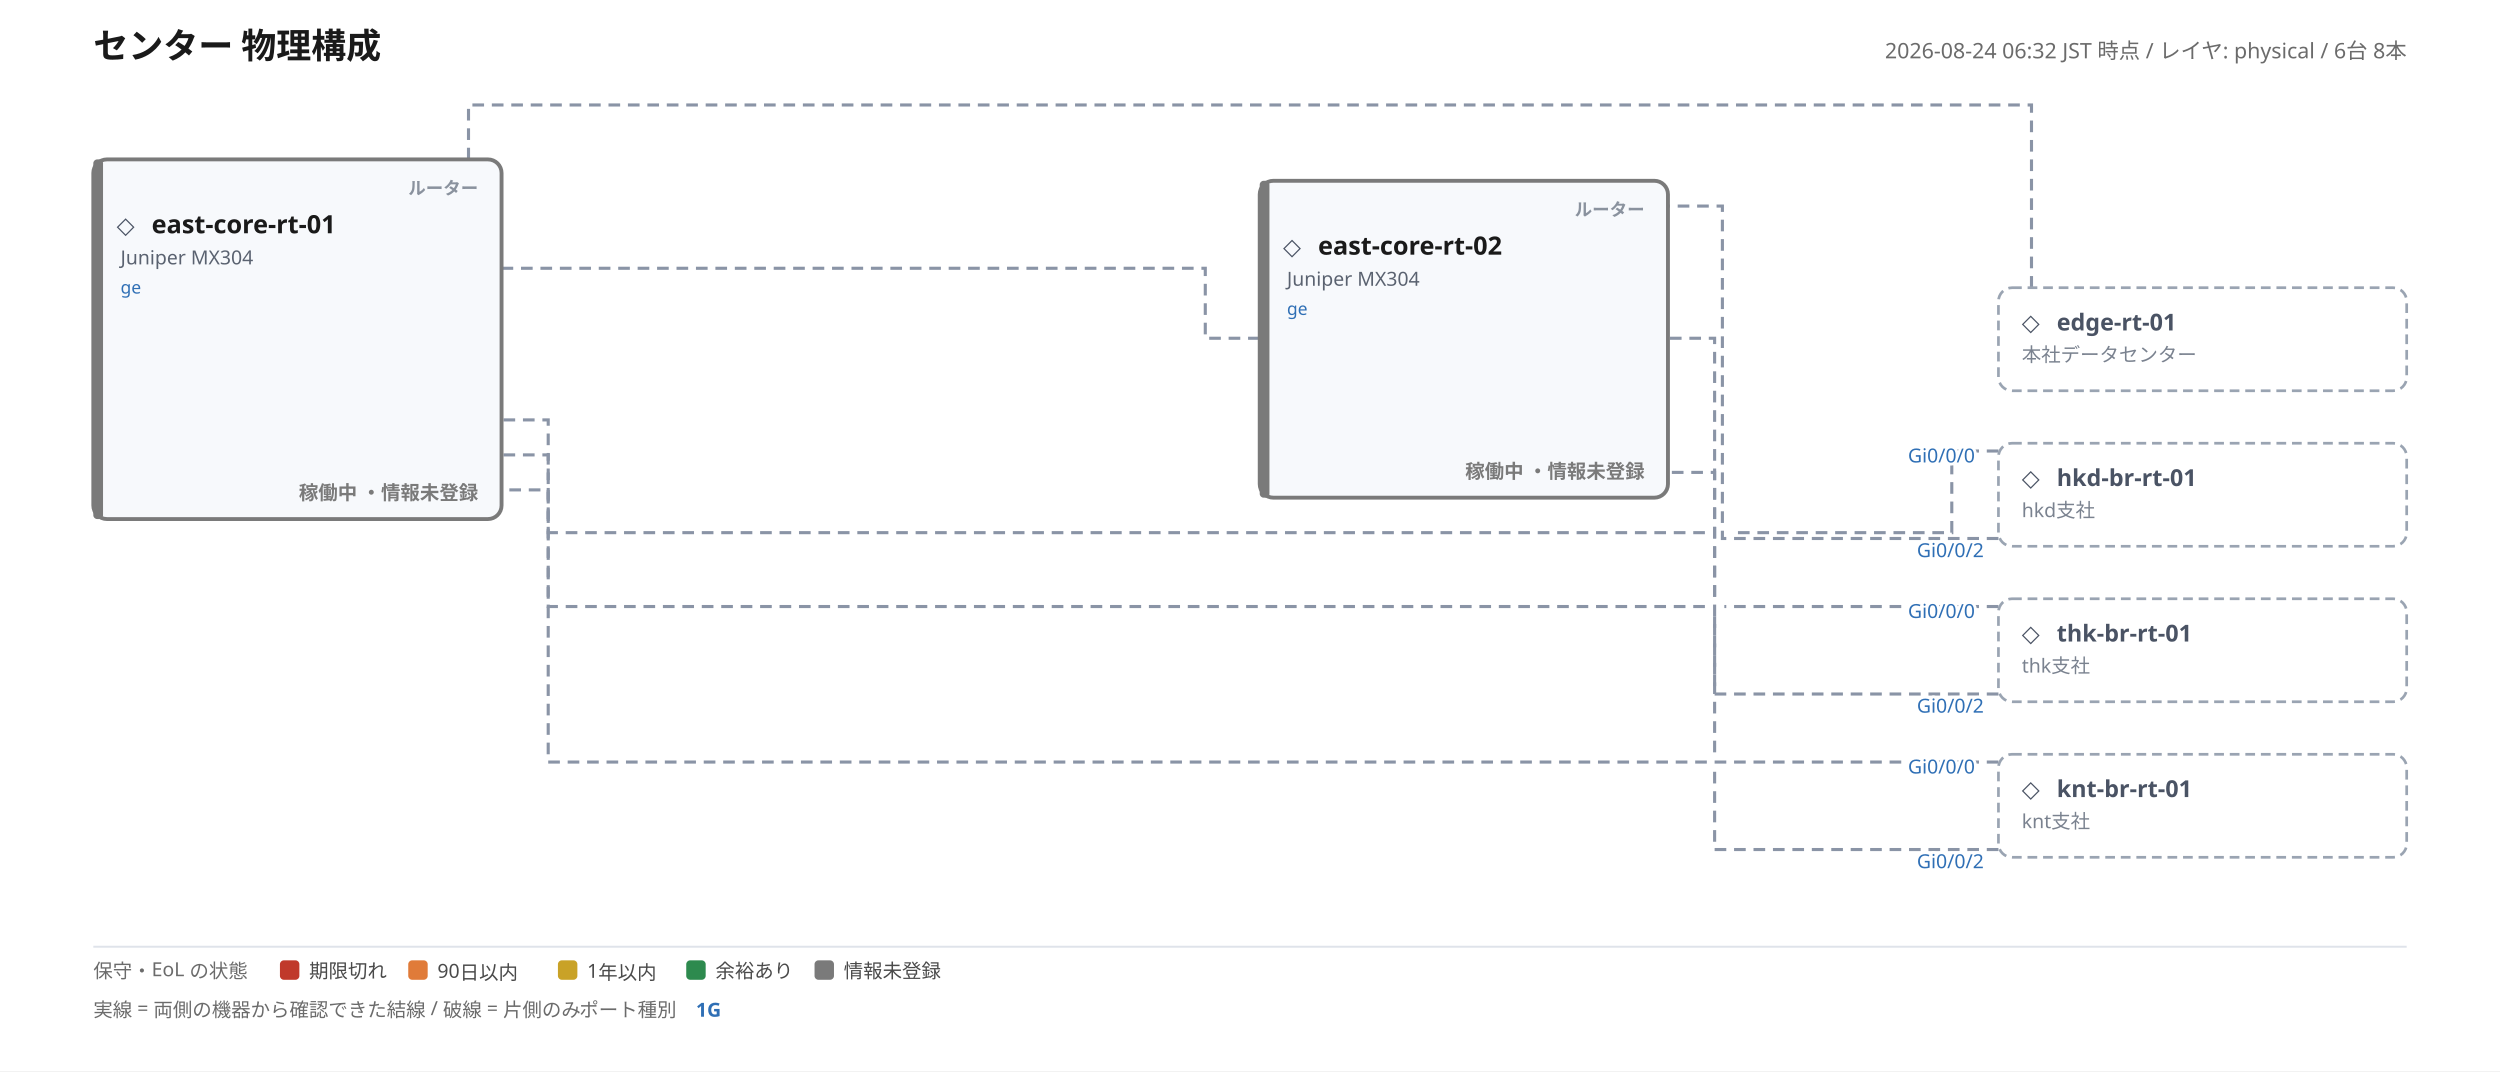
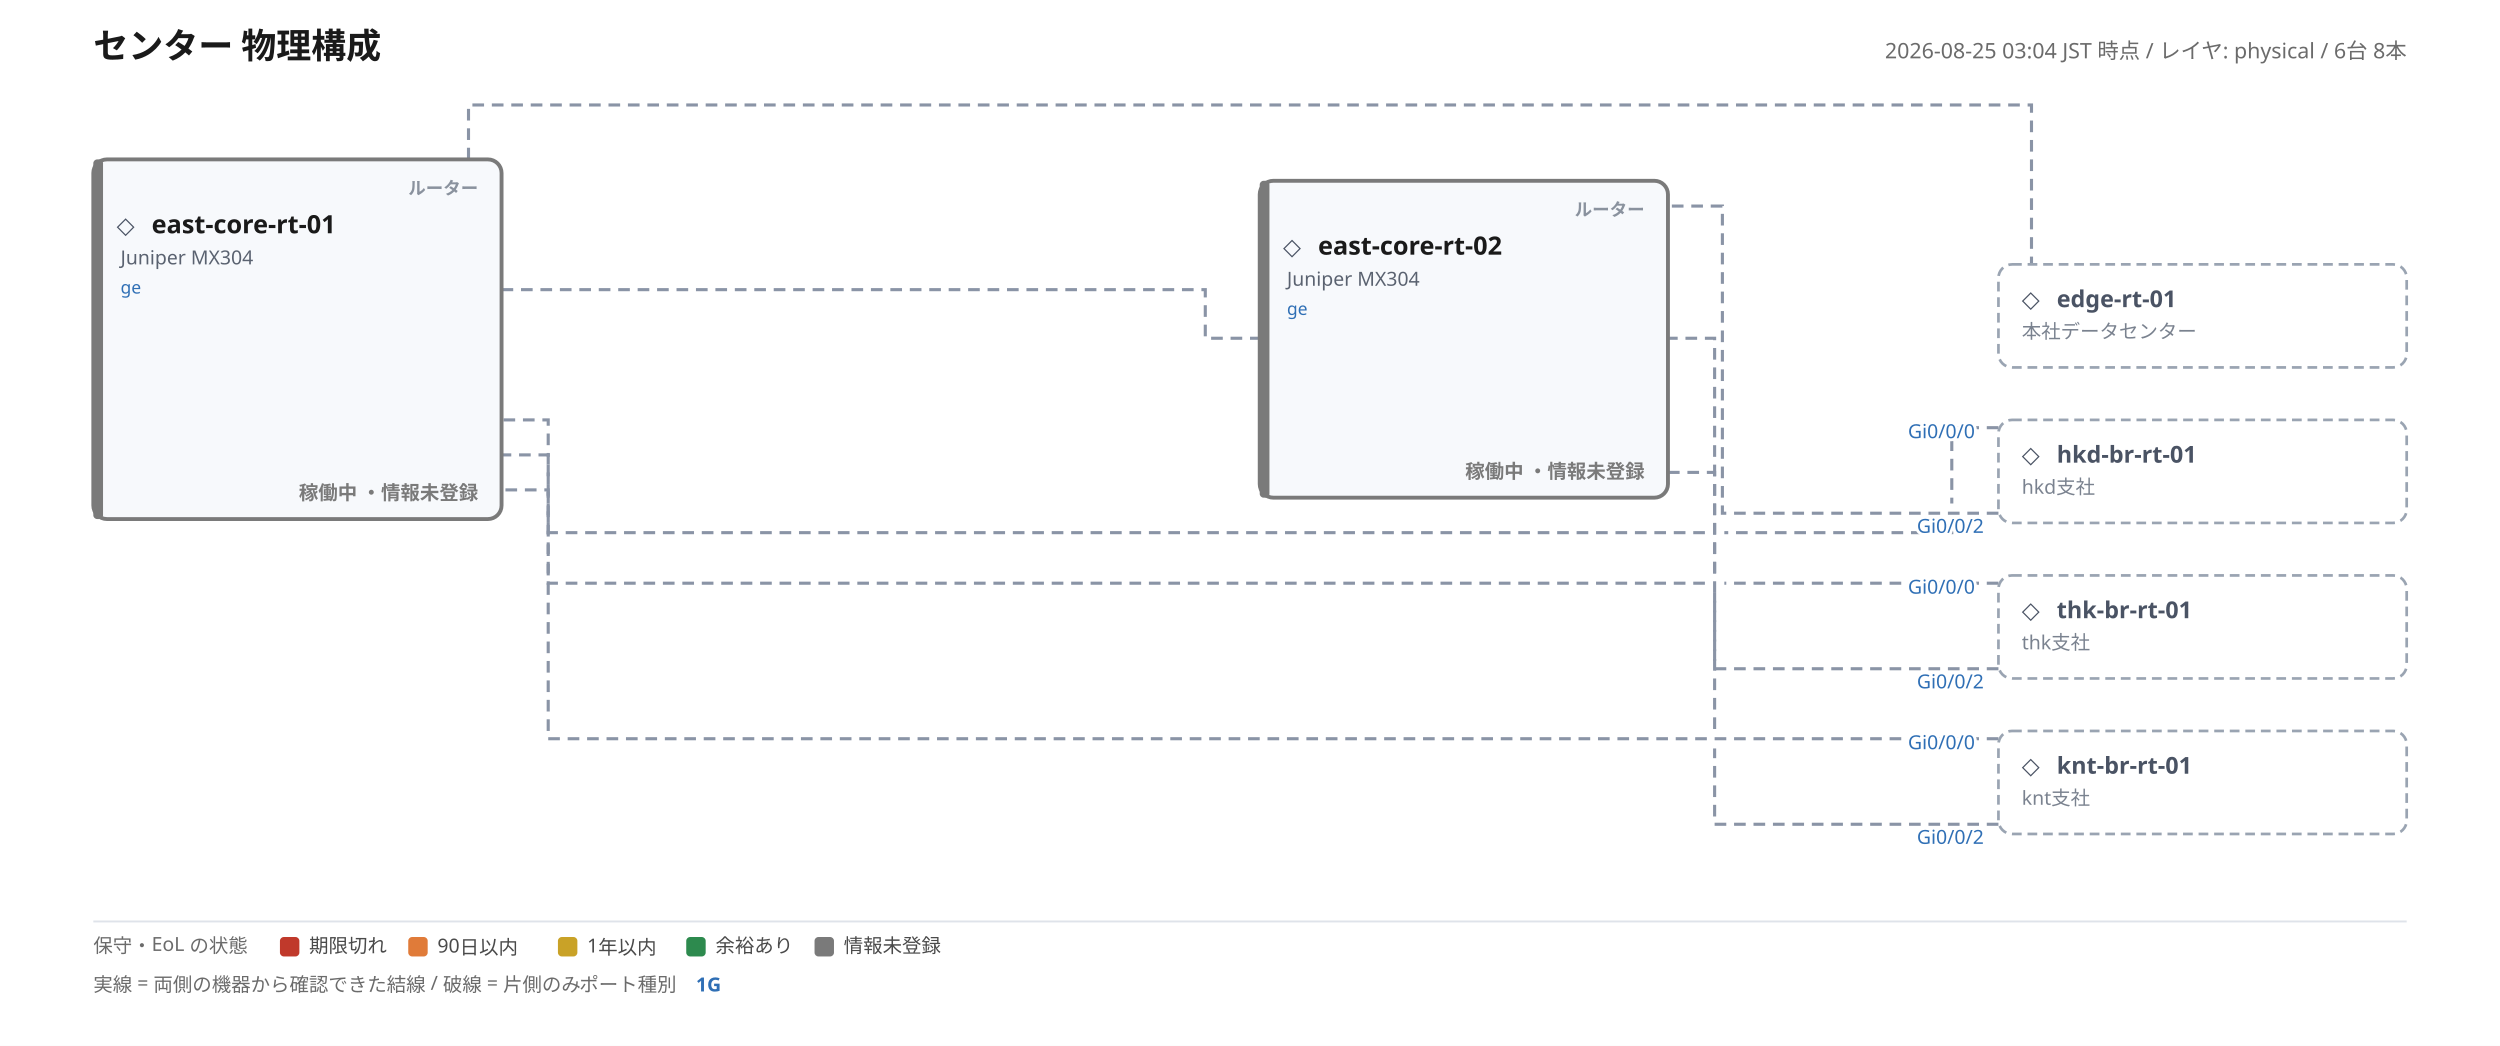
- <svg xmlns="http://www.w3.org/2000/svg" width="1286" height="551" viewBox="0 0 1286 551" font-family="'Yu Gothic', 'Hiragino Kaku Gothic ProN', Meiryo, 'Noto Sans JP', sans-serif">
+ <svg xmlns="http://www.w3.org/2000/svg" width="1286" height="538" viewBox="0 0 1286 538" font-family="'Yu Gothic', 'Hiragino Kaku Gothic ProN', Meiryo, 'Noto Sans JP', sans-serif">
  <rect width="100%" height="100%" fill="#ffffff" />
  <text x="48" y="30" font-size="18" font-weight="700" fill="#1a1a1a">センター 物理構成</text>
-   <text x="1238" y="30" font-size="11" fill="#6b6b6b" text-anchor="end">2026-08-24 06:32 JST 時点 / レイヤ: physical / 6台 8本</text>
-   <polyline points="241,82 241,54 1045,54 1045,148" fill="none" stroke="#8a94a6" stroke-width="1.6" stroke-dasharray="6 4" />
+   <text x="1238" y="30" font-size="11" fill="#6b6b6b" text-anchor="end">2026-08-25 03:04 JST 時点 / レイヤ: physical / 6台 8本</text>
+   <polyline points="241,82 241,54 1045,54 1045,136" fill="none" stroke="#8a94a6" stroke-width="1.6" stroke-dasharray="6 4" />
  <text class="port-label" x="240.1" y="64.2" font-size="10" fill="#2f6fb5" text-anchor="start" paint-order="stroke" stroke="#ffffff" stroke-width="3" />
-   <text class="port-label" x="1038.4" y="131.6" font-size="10" fill="#2f6fb5" text-anchor="end" paint-order="stroke" stroke="#ffffff" stroke-width="3" />
-   <polyline points="258,138 620,138 620,174 648,174" fill="none" stroke="#8a94a6" stroke-width="1.6" stroke-dasharray="6 4" />
-   <text class="port-label" x="271.0" y="142.7" font-size="10" fill="#2f6fb5" text-anchor="start" paint-order="stroke" stroke="#ffffff" stroke-width="3" />
+   <text class="port-label" x="1038.4" y="119.1" font-size="10" fill="#2f6fb5" text-anchor="end" paint-order="stroke" stroke="#ffffff" stroke-width="3" />
+   <polyline points="258,149 620,149 620,174 648,174" fill="none" stroke="#8a94a6" stroke-width="1.6" stroke-dasharray="6 4" />
+   <text class="port-label" x="270.3" y="154.0" font-size="10" fill="#2f6fb5" text-anchor="start" paint-order="stroke" stroke="#ffffff" stroke-width="3" />
  <text class="port-label" x="638.0" y="182.5" font-size="10" fill="#2f6fb5" text-anchor="end" paint-order="stroke" stroke="#ffffff" stroke-width="3" />
-   <polyline points="1028,232 1004,232 1004,274 891,274" fill="none" stroke="#8a94a6" stroke-width="1.6" stroke-dasharray="6 4" />
+   <polyline points="1028,220 1004,220 1004,259" fill="none" stroke="#8a94a6" stroke-width="1.6" stroke-dasharray="6 4" />
+   <polyline points="1004,269 1004,274 887,274" fill="none" stroke="#8a94a6" stroke-width="1.6" stroke-dasharray="6 4" />
  <polyline points="877,274 282,274 282,216 258,216" fill="none" stroke="#8a94a6" stroke-width="1.6" stroke-dasharray="6 4" />
-   <text class="port-label" x="1015.9" y="237.9" font-size="10" fill="#2f6fb5" text-anchor="end" paint-order="stroke" stroke="#ffffff" stroke-width="3">Gi0/0/0</text>
+   <text class="port-label" x="1015.9" y="225.4" font-size="10" fill="#2f6fb5" text-anchor="end" paint-order="stroke" stroke="#ffffff" stroke-width="3">Gi0/0/0</text>
  <text class="port-label" x="263.2" y="227.1" font-size="10" fill="#2f6fb5" text-anchor="start" paint-order="stroke" stroke="#ffffff" stroke-width="3" />
-   <polyline points="1028,277 886,277 886,106 858,106" fill="none" stroke="#8a94a6" stroke-width="1.6" stroke-dasharray="6 4" />
-   <text class="port-label" x="1020.5" y="286.6" font-size="10" fill="#2f6fb5" text-anchor="end" paint-order="stroke" stroke="#ffffff" stroke-width="3">Gi0/0/2</text>
+   <polyline points="1028,264 886,264 886,106 858,106" fill="none" stroke="#8a94a6" stroke-width="1.6" stroke-dasharray="6 4" />
+   <text class="port-label" x="1020.5" y="274.1" font-size="10" fill="#2f6fb5" text-anchor="end" paint-order="stroke" stroke="#ffffff" stroke-width="3">Gi0/0/2</text>
  <text class="port-label" x="872.4" y="106.8" font-size="10" fill="#2f6fb5" text-anchor="start" paint-order="stroke" stroke="#ffffff" stroke-width="3" />
-   <polyline points="1028,312 887,312" fill="none" stroke="#8a94a6" stroke-width="1.6" stroke-dasharray="6 4" />
-   <polyline points="877,312 282,312 282,234 258,234" fill="none" stroke="#8a94a6" stroke-width="1.6" stroke-dasharray="6 4" />
-   <text class="port-label" x="1015.9" y="317.9" font-size="10" fill="#2f6fb5" text-anchor="end" paint-order="stroke" stroke="#ffffff" stroke-width="3">Gi0/0/0</text>
+   <polyline points="1028,300 887,300" fill="none" stroke="#8a94a6" stroke-width="1.6" stroke-dasharray="6 4" />
+   <polyline points="877,300 282,300 282,234 258,234" fill="none" stroke="#8a94a6" stroke-width="1.6" stroke-dasharray="6 4" />
+   <text class="port-label" x="1015.9" y="305.4" font-size="10" fill="#2f6fb5" text-anchor="end" paint-order="stroke" stroke="#ffffff" stroke-width="3">Gi0/0/0</text>
  <text class="port-label" x="261.3" y="245.7" font-size="10" fill="#2f6fb5" text-anchor="start" paint-order="stroke" stroke="#ffffff" stroke-width="3" />
-   <polyline points="1028,357 882,357 882,317" fill="none" stroke="#8a94a6" stroke-width="1.6" stroke-dasharray="6 4" />
-   <polyline points="882,307 882,174 858,174" fill="none" stroke="#8a94a6" stroke-width="1.6" stroke-dasharray="6 4" />
-   <text class="port-label" x="1020.5" y="366.6" font-size="10" fill="#2f6fb5" text-anchor="end" paint-order="stroke" stroke="#ffffff" stroke-width="3">Gi0/0/2</text>
+   <polyline points="1028,344 882,344 882,305" fill="none" stroke="#8a94a6" stroke-width="1.6" stroke-dasharray="6 4" />
+   <polyline points="882,295 882,174 858,174" fill="none" stroke="#8a94a6" stroke-width="1.6" stroke-dasharray="6 4" />
+   <text class="port-label" x="1020.5" y="354.1" font-size="10" fill="#2f6fb5" text-anchor="end" paint-order="stroke" stroke="#ffffff" stroke-width="3">Gi0/0/2</text>
  <text class="port-label" x="868.0" y="182.5" font-size="10" fill="#2f6fb5" text-anchor="start" paint-order="stroke" stroke="#ffffff" stroke-width="3" />
-   <polyline points="1028,392 282,392 282,252 258,252" fill="none" stroke="#8a94a6" stroke-width="1.6" stroke-dasharray="6 4" />
-   <text class="port-label" x="1015.9" y="397.9" font-size="10" fill="#2f6fb5" text-anchor="end" paint-order="stroke" stroke="#ffffff" stroke-width="3">Gi0/0/0</text>
+   <polyline points="1028,380 282,380 282,252 258,252" fill="none" stroke="#8a94a6" stroke-width="1.6" stroke-dasharray="6 4" />
+   <text class="port-label" x="1015.9" y="385.4" font-size="10" fill="#2f6fb5" text-anchor="end" paint-order="stroke" stroke="#ffffff" stroke-width="3">Gi0/0/0</text>
  <text class="port-label" x="246.4" y="281.7" font-size="10" fill="#2f6fb5" text-anchor="start" paint-order="stroke" stroke="#ffffff" stroke-width="3" />
-   <polyline points="1028,437 882,437 882,397" fill="none" stroke="#8a94a6" stroke-width="1.6" stroke-dasharray="6 4" />
-   <polyline points="882,387 882,243 858,243" fill="none" stroke="#8a94a6" stroke-width="1.6" stroke-dasharray="6 4" />
-   <text class="port-label" x="1020.5" y="446.6" font-size="10" fill="#2f6fb5" text-anchor="end" paint-order="stroke" stroke="#ffffff" stroke-width="3">Gi0/0/2</text>
+   <polyline points="1028,424 882,424 882,385" fill="none" stroke="#8a94a6" stroke-width="1.6" stroke-dasharray="6 4" />
+   <polyline points="882,375 882,243 858,243" fill="none" stroke="#8a94a6" stroke-width="1.6" stroke-dasharray="6 4" />
+   <text class="port-label" x="1020.5" y="434.1" font-size="10" fill="#2f6fb5" text-anchor="end" paint-order="stroke" stroke="#ffffff" stroke-width="3">Gi0/0/2</text>
  <text class="port-label" x="848.4" y="273.1" font-size="10" fill="#2f6fb5" text-anchor="start" paint-order="stroke" stroke="#ffffff" stroke-width="3" />
  <g>
    <rect x="48" y="82" width="210" height="185" rx="7" fill="#f7f9fc" stroke="#7a7a7a" stroke-width="2" />
    <rect x="48" y="82" width="5" height="185" rx="2" fill="#7a7a7a" />
    <text x="246" y="100" font-size="9" font-weight="700" fill="#8a929e" text-anchor="end">ルーター</text>
    <text x="60" y="120" font-size="12" fill="#4a5364">◇</text>
    <text x="78" y="120" font-size="13" font-weight="700" fill="#1a1a1a">east-core-rt-01</text>
    <text x="62" y="136" font-size="10" fill="#5a6270">Juniper MX304</text>
    <text x="62" y="151" font-size="9">
      <tspan fill="#2f6fb5">ge</tspan>
    </text>
    <text x="246" y="257" font-size="10" font-weight="600" fill="#7a7a7a" text-anchor="end">稼働中 ・情報未登録</text>
  </g>
  <g>
    <rect x="648" y="93" width="210" height="163" rx="7" fill="#f7f9fc" stroke="#7a7a7a" stroke-width="2" />
    <rect x="648" y="93" width="5" height="163" rx="2" fill="#7a7a7a" />
    <text x="846" y="111" font-size="9" font-weight="700" fill="#8a929e" text-anchor="end">ルーター</text>
    <text x="660" y="131" font-size="12" fill="#4a5364">◇</text>
    <text x="678" y="131" font-size="13" font-weight="700" fill="#1a1a1a">east-core-rt-02</text>
    <text x="662" y="147" font-size="10" fill="#5a6270">Juniper MX304</text>
    <text x="662" y="162" font-size="9">
      <tspan fill="#2f6fb5">ge</tspan>
    </text>
    <text x="846" y="246" font-size="10" font-weight="600" fill="#7a7a7a" text-anchor="end">稼働中 ・情報未登録</text>
  </g>
  <g>
-     <rect x="1028" y="148" width="210" height="53" rx="7" fill="none" stroke="#9aa4b2" stroke-width="1.4" stroke-dasharray="5 3" />
-     <text x="1040" y="170" font-size="12" fill="#4a5364">◇</text>
-     <text x="1058" y="170" font-size="12" font-weight="700" fill="#4a5364">edge-rt-01</text>
-     <text x="1040" y="186" font-size="10" fill="#7a828f">本社データセンター</text>
+     <rect x="1028" y="136" width="210" height="53" rx="7" fill="none" stroke="#9aa4b2" stroke-width="1.4" stroke-dasharray="5 3" />
+     <text x="1040" y="158" font-size="12" fill="#4a5364">◇</text>
+     <text x="1058" y="158" font-size="12" font-weight="700" fill="#4a5364">edge-rt-01</text>
+     <text x="1040" y="174" font-size="10" fill="#7a828f">本社データセンター</text>
  </g>
  <g>
-     <rect x="1028" y="228" width="210" height="53" rx="7" fill="none" stroke="#9aa4b2" stroke-width="1.4" stroke-dasharray="5 3" />
-     <text x="1040" y="250" font-size="12" fill="#4a5364">◇</text>
-     <text x="1058" y="250" font-size="12" font-weight="700" fill="#4a5364">hkd-br-rt-01</text>
-     <text x="1040" y="266" font-size="10" fill="#7a828f">hkd支社</text>
+     <rect x="1028" y="216" width="210" height="53" rx="7" fill="none" stroke="#9aa4b2" stroke-width="1.4" stroke-dasharray="5 3" />
+     <text x="1040" y="238" font-size="12" fill="#4a5364">◇</text>
+     <text x="1058" y="238" font-size="12" font-weight="700" fill="#4a5364">hkd-br-rt-01</text>
+     <text x="1040" y="254" font-size="10" fill="#7a828f">hkd支社</text>
  </g>
  <g>
-     <rect x="1028" y="308" width="210" height="53" rx="7" fill="none" stroke="#9aa4b2" stroke-width="1.4" stroke-dasharray="5 3" />
-     <text x="1040" y="330" font-size="12" fill="#4a5364">◇</text>
-     <text x="1058" y="330" font-size="12" font-weight="700" fill="#4a5364">thk-br-rt-01</text>
-     <text x="1040" y="346" font-size="10" fill="#7a828f">thk支社</text>
+     <rect x="1028" y="296" width="210" height="53" rx="7" fill="none" stroke="#9aa4b2" stroke-width="1.4" stroke-dasharray="5 3" />
+     <text x="1040" y="318" font-size="12" fill="#4a5364">◇</text>
+     <text x="1058" y="318" font-size="12" font-weight="700" fill="#4a5364">thk-br-rt-01</text>
+     <text x="1040" y="334" font-size="10" fill="#7a828f">thk支社</text>
  </g>
  <g>
-     <rect x="1028" y="388" width="210" height="53" rx="7" fill="none" stroke="#9aa4b2" stroke-width="1.4" stroke-dasharray="5 3" />
-     <text x="1040" y="410" font-size="12" fill="#4a5364">◇</text>
-     <text x="1058" y="410" font-size="12" font-weight="700" fill="#4a5364">knt-br-rt-01</text>
-     <text x="1040" y="426" font-size="10" fill="#7a828f">knt支社</text>
+     <rect x="1028" y="376" width="210" height="53" rx="7" fill="none" stroke="#9aa4b2" stroke-width="1.4" stroke-dasharray="5 3" />
+     <text x="1040" y="398" font-size="12" fill="#4a5364">◇</text>
+     <text x="1058" y="398" font-size="12" font-weight="700" fill="#4a5364">knt-br-rt-01</text>
+     <text x="1040" y="414" font-size="10" fill="#7a828f">knt支社</text>
  </g>
-   <line x1="48" y1="487" x2="1238" y2="487" stroke="#dfe3ea" stroke-width="1" />
-   <text x="48" y="503" font-size="10" fill="#6b6b6b">保守・EoL の状態</text>
-   <rect x="144" y="494" width="10" height="10" rx="2" fill="#c0392b" />
-   <text x="159" y="503" font-size="10" fill="#4a4a4a">期限切れ</text>
-   <rect x="210" y="494" width="10" height="10" rx="2" fill="#e07b39" />
-   <text x="225" y="503" font-size="10" fill="#4a4a4a">90日以内</text>
-   <rect x="287" y="494" width="10" height="10" rx="2" fill="#c9a227" />
-   <text x="302" y="503" font-size="10" fill="#4a4a4a">1年以内</text>
-   <rect x="353" y="494" width="10" height="10" rx="2" fill="#2d8a4e" />
-   <text x="368" y="503" font-size="10" fill="#4a4a4a">余裕あり</text>
-   <rect x="419" y="494" width="10" height="10" rx="2" fill="#7a7a7a" />
-   <text x="434" y="503" font-size="10" fill="#4a4a4a">情報未登録</text>
-   <text x="48" y="523" font-size="10" fill="#6b6b6b">実線 = 両側の機器から確認できた結線 / 破線 = 片側のみ</text>
-   <text x="298" y="523" font-size="10" fill="#6b6b6b">ポート種別</text>
-   <text x="358" y="523" font-size="10" fill="#2f6fb5" font-weight="700">1G</text>
+   <line x1="48" y1="474" x2="1238" y2="474" stroke="#dfe3ea" stroke-width="1" />
+   <text x="48" y="490" font-size="10" fill="#6b6b6b">保守・EoL の状態</text>
+   <rect x="144" y="482" width="10" height="10" rx="2" fill="#c0392b" />
+   <text x="159" y="490" font-size="10" fill="#4a4a4a">期限切れ</text>
+   <rect x="210" y="482" width="10" height="10" rx="2" fill="#e07b39" />
+   <text x="225" y="490" font-size="10" fill="#4a4a4a">90日以内</text>
+   <rect x="287" y="482" width="10" height="10" rx="2" fill="#c9a227" />
+   <text x="302" y="490" font-size="10" fill="#4a4a4a">1年以内</text>
+   <rect x="353" y="482" width="10" height="10" rx="2" fill="#2d8a4e" />
+   <text x="368" y="490" font-size="10" fill="#4a4a4a">余裕あり</text>
+   <rect x="419" y="482" width="10" height="10" rx="2" fill="#7a7a7a" />
+   <text x="434" y="490" font-size="10" fill="#4a4a4a">情報未登録</text>
+   <text x="48" y="510" font-size="10" fill="#6b6b6b">実線 = 両側の機器から確認できた結線 / 破線 = 片側のみ</text>
+   <text x="298" y="510" font-size="10" fill="#6b6b6b">ポート種別</text>
+   <text x="358" y="510" font-size="10" fill="#2f6fb5" font-weight="700">1G</text>
</svg>
